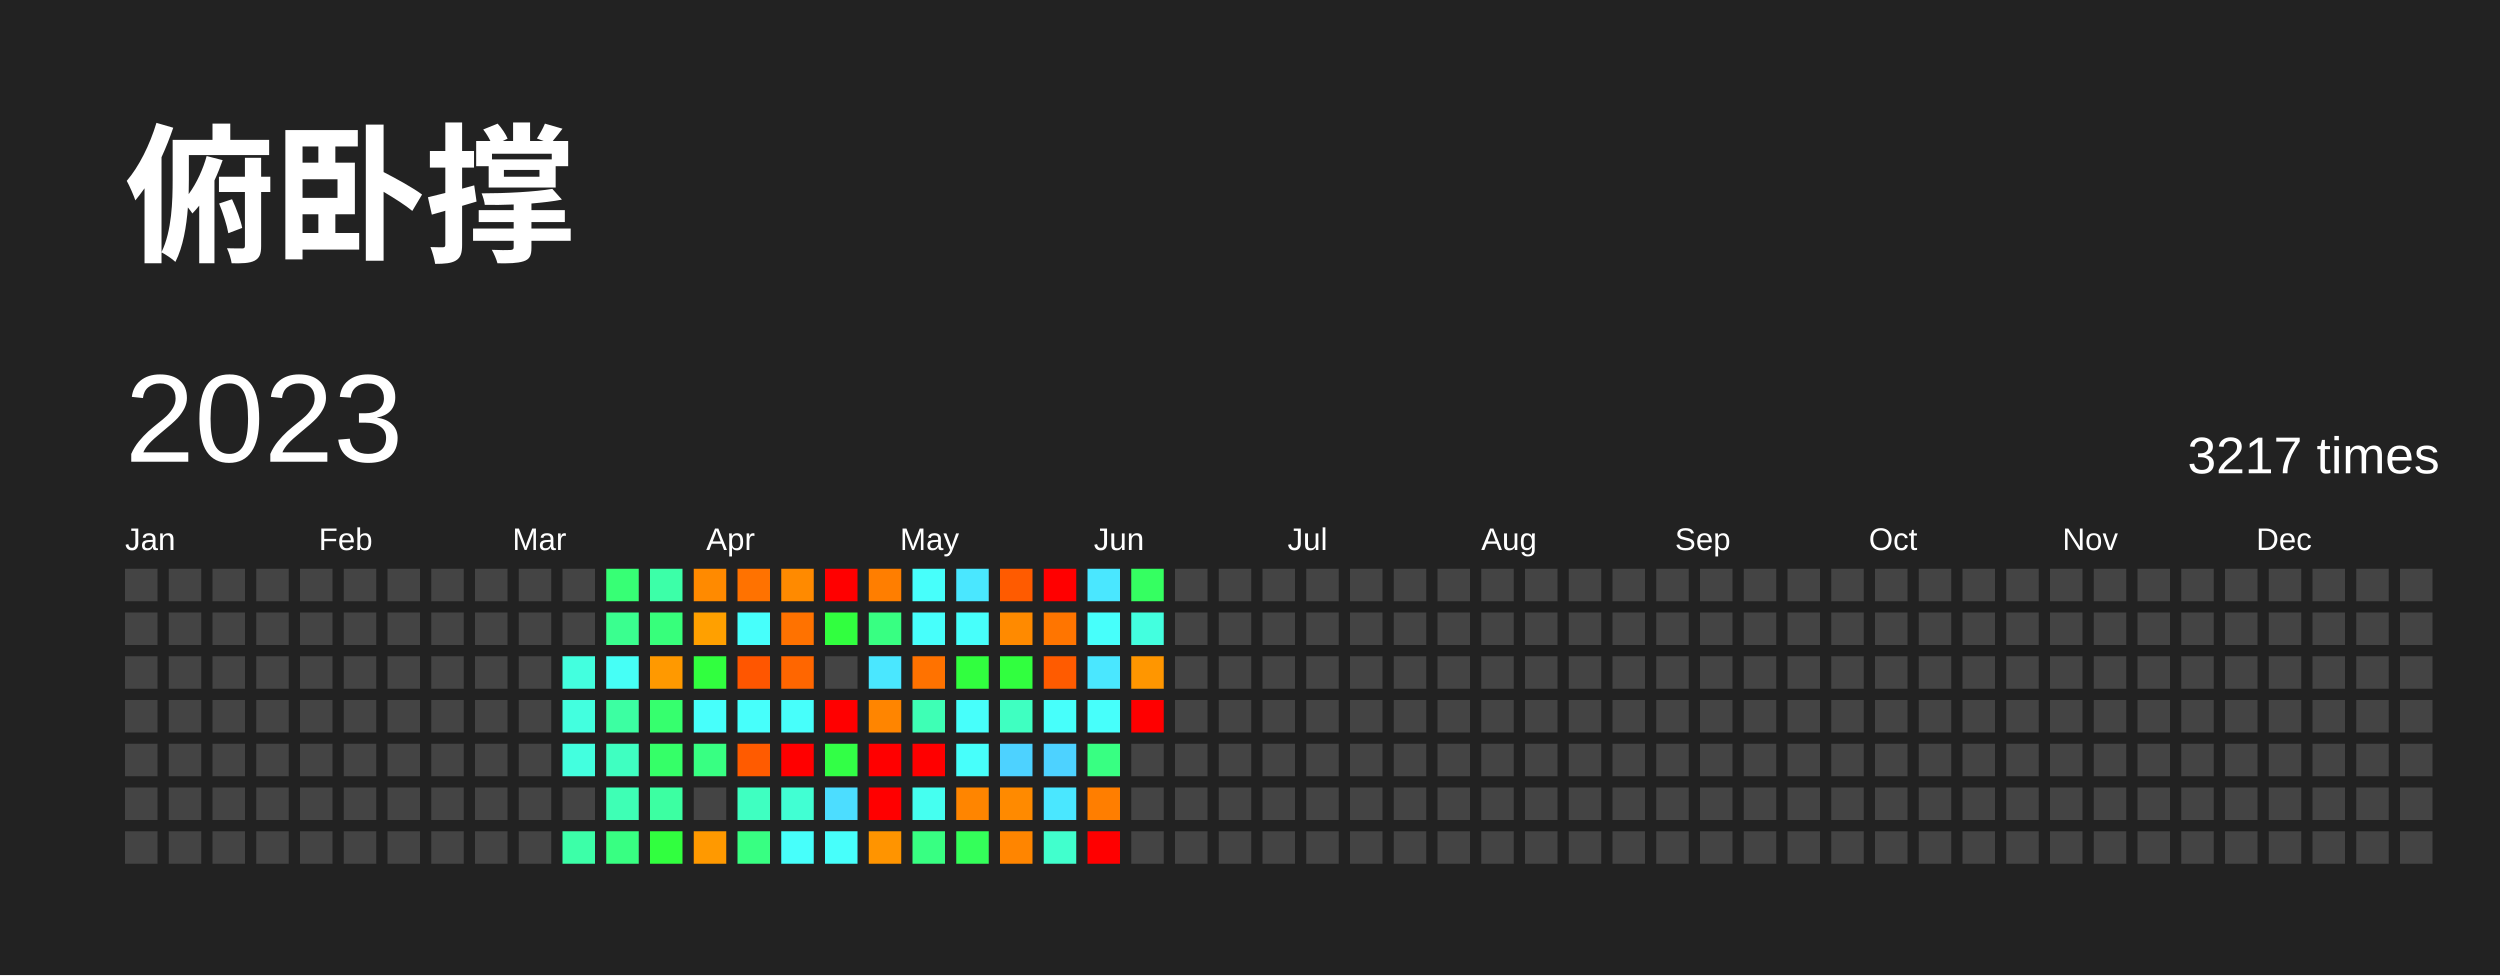
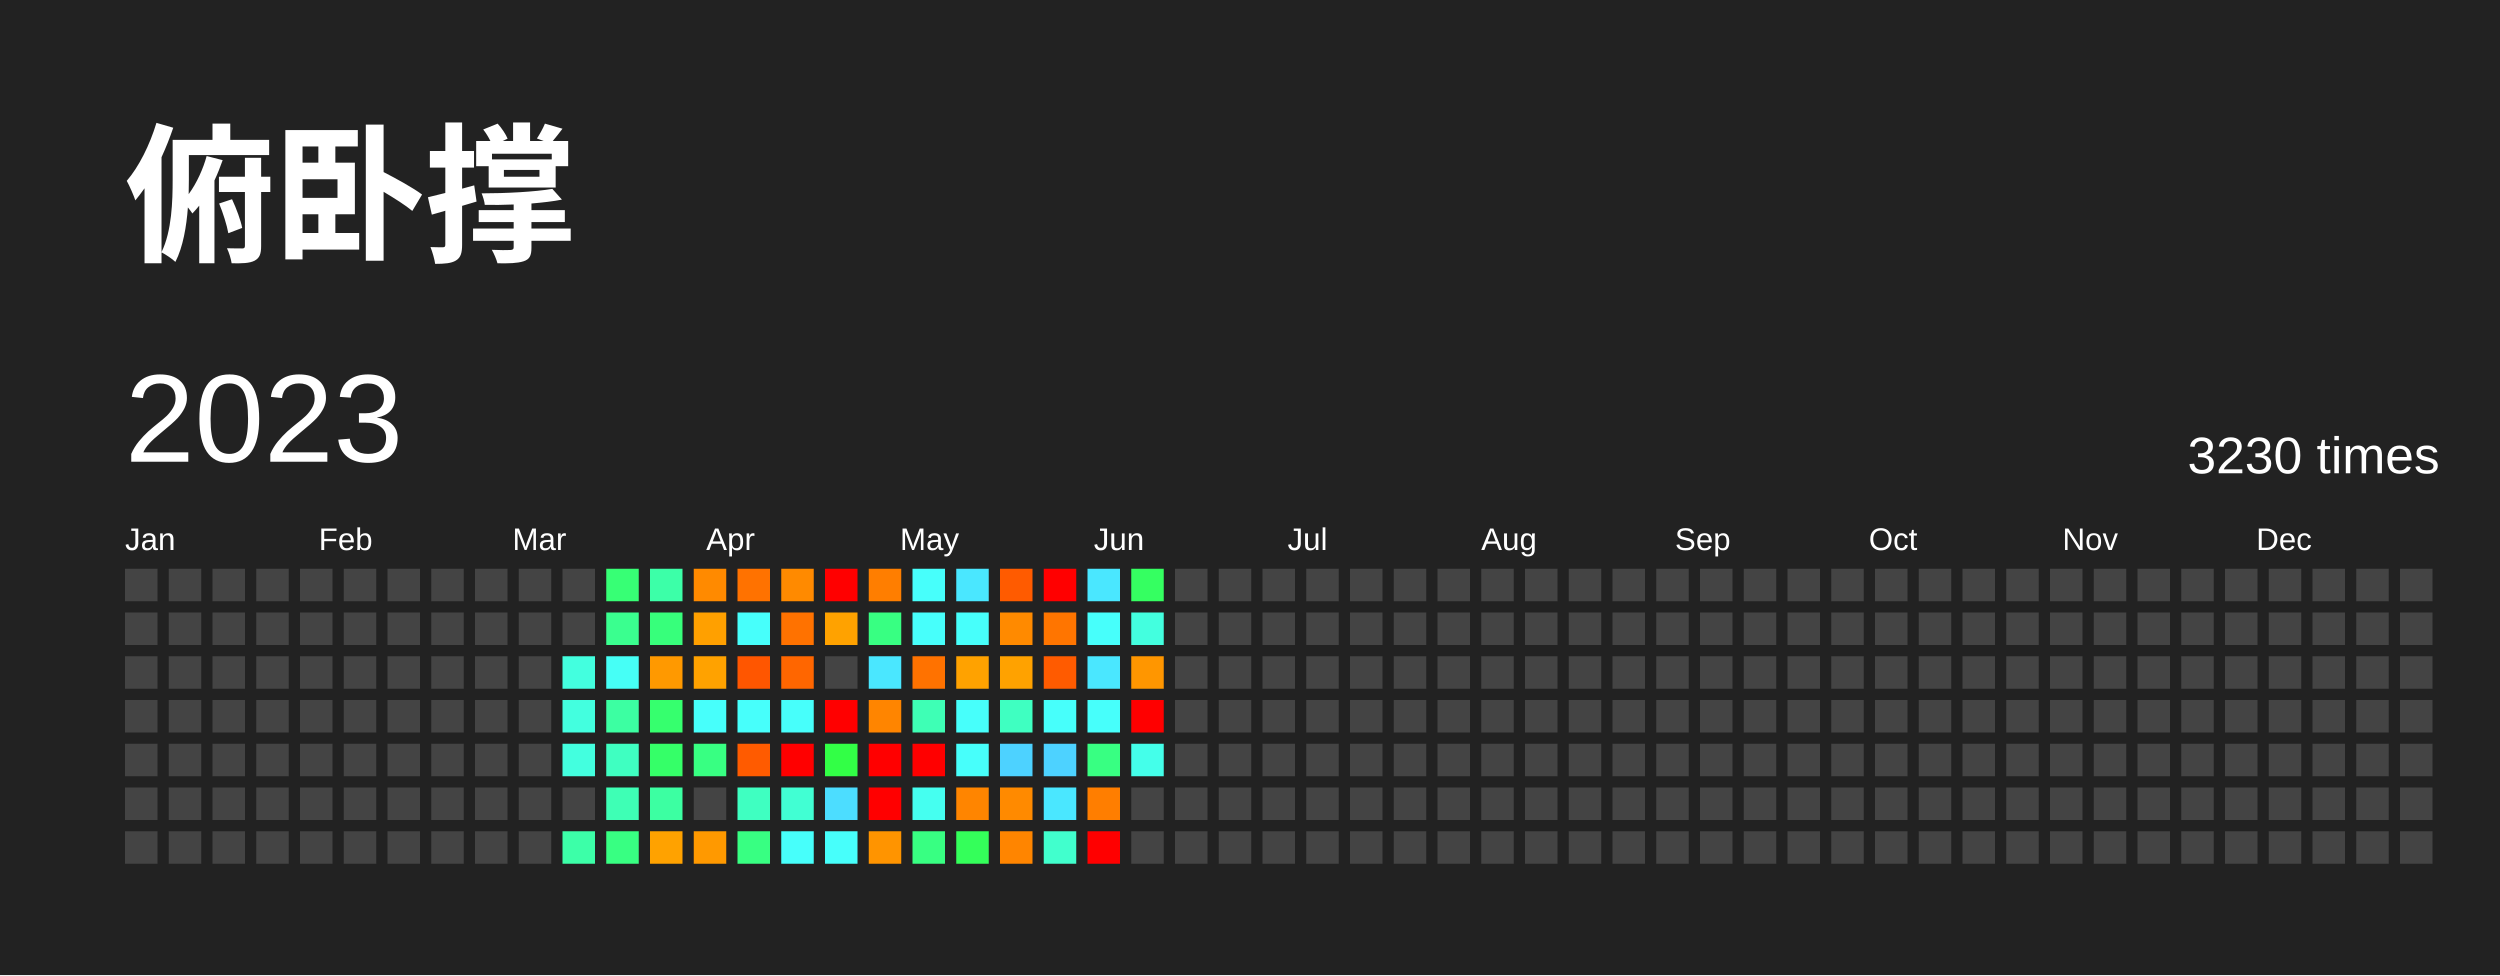
<svg xmlns="http://www.w3.org/2000/svg" baseProfile="full" height="78mm" version="1.1" viewBox="0,0,200,78" width="200mm">
  <defs />
  <rect fill="#222222" height="78" width="200" x="0" y="0" />
  <text fill="#FFFFFF" style="font-size:12px; font-family:Arial; font-weight:bold;" x="10" y="20">俯卧撑</text>
  <text dominant-baseline="hanging" fill="#FFFFFF" style="font-size:10.0px; font-family:Arial;" x="10" y="30">2023</text>
-   <text dominant-baseline="hanging" fill="#FFFFFF" style="font-size:4.125px; font-family:Arial;" x="175" y="35">3217 times</text>
+   <text dominant-baseline="hanging" fill="#FFFFFF" style="font-size:4.125px; font-family:Arial;" x="175" y="35">3230 times</text>
  <text fill="#FFFFFF" style="font-size:2.5px; font-family:Arial" x="10.0" y="44">Jan</text>
  <text fill="#FFFFFF" style="font-size:2.5px; font-family:Arial" x="25.5" y="44">Feb</text>
  <text fill="#FFFFFF" style="font-size:2.5px; font-family:Arial" x="41.0" y="44">Mar</text>
  <text fill="#FFFFFF" style="font-size:2.5px; font-family:Arial" x="56.5" y="44">Apr</text>
  <text fill="#FFFFFF" style="font-size:2.5px; font-family:Arial" x="72.0" y="44">May</text>
  <text fill="#FFFFFF" style="font-size:2.5px; font-family:Arial" x="87.5" y="44">Jun</text>
  <text fill="#FFFFFF" style="font-size:2.5px; font-family:Arial" x="103.0" y="44">Jul</text>
  <text fill="#FFFFFF" style="font-size:2.5px; font-family:Arial" x="118.5" y="44">Aug</text>
  <text fill="#FFFFFF" style="font-size:2.5px; font-family:Arial" x="134.0" y="44">Sep</text>
  <text fill="#FFFFFF" style="font-size:2.5px; font-family:Arial" x="149.5" y="44">Oct</text>
  <text fill="#FFFFFF" style="font-size:2.5px; font-family:Arial" x="165.0" y="44">Nov</text>
  <text fill="#FFFFFF" style="font-size:2.5px; font-family:Arial" x="180.5" y="44">Dec</text>
  <rect fill="#444444" height="2.6" width="2.6" x="10.0" y="45.5" />
  <rect fill="#444444" height="2.6" width="2.6" x="10.0" y="49.0" />
  <rect fill="#444444" height="2.6" width="2.6" x="10.0" y="52.5" />
  <rect fill="#444444" height="2.6" width="2.6" x="10.0" y="56.0" />
  <rect fill="#444444" height="2.6" width="2.6" x="10.0" y="59.5" />
  <rect fill="#444444" height="2.6" width="2.6" x="10.0" y="63.0" />
  <rect fill="#444444" height="2.6" width="2.6" x="10.0" y="66.5" />
  <rect fill="#444444" height="2.6" width="2.6" x="13.5" y="45.5" />
  <rect fill="#444444" height="2.6" width="2.6" x="13.5" y="49.0" />
  <rect fill="#444444" height="2.6" width="2.6" x="13.5" y="52.5" />
  <rect fill="#444444" height="2.6" width="2.6" x="13.5" y="56.0" />
  <rect fill="#444444" height="2.6" width="2.6" x="13.5" y="59.5" />
  <rect fill="#444444" height="2.6" width="2.6" x="13.5" y="63.0" />
  <rect fill="#444444" height="2.6" width="2.6" x="13.5" y="66.5" />
  <rect fill="#444444" height="2.6" width="2.6" x="17.0" y="45.5" />
  <rect fill="#444444" height="2.6" width="2.6" x="17.0" y="49.0" />
  <rect fill="#444444" height="2.6" width="2.6" x="17.0" y="52.5" />
  <rect fill="#444444" height="2.6" width="2.6" x="17.0" y="56.0" />
  <rect fill="#444444" height="2.6" width="2.6" x="17.0" y="59.5" />
  <rect fill="#444444" height="2.6" width="2.6" x="17.0" y="63.0" />
  <rect fill="#444444" height="2.6" width="2.6" x="17.0" y="66.5" />
  <rect fill="#444444" height="2.6" width="2.6" x="20.5" y="45.5" />
  <rect fill="#444444" height="2.6" width="2.6" x="20.5" y="49.0" />
  <rect fill="#444444" height="2.6" width="2.6" x="20.5" y="52.5" />
  <rect fill="#444444" height="2.6" width="2.6" x="20.5" y="56.0" />
  <rect fill="#444444" height="2.6" width="2.6" x="20.5" y="59.5" />
  <rect fill="#444444" height="2.6" width="2.6" x="20.5" y="63.0" />
  <rect fill="#444444" height="2.6" width="2.6" x="20.5" y="66.5" />
  <rect fill="#444444" height="2.6" width="2.6" x="24.0" y="45.5" />
  <rect fill="#444444" height="2.6" width="2.6" x="24.0" y="49.0" />
  <rect fill="#444444" height="2.6" width="2.6" x="24.0" y="52.5" />
  <rect fill="#444444" height="2.6" width="2.6" x="24.0" y="56.0" />
  <rect fill="#444444" height="2.6" width="2.6" x="24.0" y="59.5" />
  <rect fill="#444444" height="2.6" width="2.6" x="24.0" y="63.0" />
  <rect fill="#444444" height="2.6" width="2.6" x="24.0" y="66.5" />
  <rect fill="#444444" height="2.6" width="2.6" x="27.5" y="45.5" />
  <rect fill="#444444" height="2.6" width="2.6" x="27.5" y="49.0" />
  <rect fill="#444444" height="2.6" width="2.6" x="27.5" y="52.5" />
  <rect fill="#444444" height="2.6" width="2.6" x="27.5" y="56.0" />
  <rect fill="#444444" height="2.6" width="2.6" x="27.5" y="59.5" />
  <rect fill="#444444" height="2.6" width="2.6" x="27.5" y="63.0" />
  <rect fill="#444444" height="2.6" width="2.6" x="27.5" y="66.5" />
  <rect fill="#444444" height="2.6" width="2.6" x="31.0" y="45.5" />
  <rect fill="#444444" height="2.6" width="2.6" x="31.0" y="49.0" />
  <rect fill="#444444" height="2.6" width="2.6" x="31.0" y="52.5" />
  <rect fill="#444444" height="2.6" width="2.6" x="31.0" y="56.0" />
  <rect fill="#444444" height="2.6" width="2.6" x="31.0" y="59.5" />
  <rect fill="#444444" height="2.6" width="2.6" x="31.0" y="63.0" />
  <rect fill="#444444" height="2.6" width="2.6" x="31.0" y="66.5" />
  <rect fill="#444444" height="2.6" width="2.6" x="34.5" y="45.5" />
  <rect fill="#444444" height="2.6" width="2.6" x="34.5" y="49.0" />
  <rect fill="#444444" height="2.6" width="2.6" x="34.5" y="52.5" />
  <rect fill="#444444" height="2.6" width="2.6" x="34.5" y="56.0" />
  <rect fill="#444444" height="2.6" width="2.6" x="34.5" y="59.5" />
  <rect fill="#444444" height="2.6" width="2.6" x="34.5" y="63.0" />
  <rect fill="#444444" height="2.6" width="2.6" x="34.5" y="66.5" />
  <rect fill="#444444" height="2.6" width="2.6" x="38.0" y="45.5" />
  <rect fill="#444444" height="2.6" width="2.6" x="38.0" y="49.0" />
  <rect fill="#444444" height="2.6" width="2.6" x="38.0" y="52.5" />
  <rect fill="#444444" height="2.6" width="2.6" x="38.0" y="56.0" />
  <rect fill="#444444" height="2.6" width="2.6" x="38.0" y="59.5" />
  <rect fill="#444444" height="2.6" width="2.6" x="38.0" y="63.0" />
  <rect fill="#444444" height="2.6" width="2.6" x="38.0" y="66.5" />
  <rect fill="#444444" height="2.6" width="2.6" x="41.5" y="45.5" />
  <rect fill="#444444" height="2.6" width="2.6" x="41.5" y="49.0" />
  <rect fill="#444444" height="2.6" width="2.6" x="41.5" y="52.5" />
  <rect fill="#444444" height="2.6" width="2.6" x="41.5" y="56.0" />
  <rect fill="#444444" height="2.6" width="2.6" x="41.5" y="59.5" />
  <rect fill="#444444" height="2.6" width="2.6" x="41.5" y="63.0" />
  <rect fill="#444444" height="2.6" width="2.6" x="41.5" y="66.5" />
  <rect fill="#444444" height="2.6" width="2.6" x="45.0" y="45.5" />
  <rect fill="#444444" height="2.6" width="2.6" x="45.0" y="49.0" />
  <rect fill="#43ffdf" height="2.6" width="2.6" x="45.0" y="52.5" />
  <rect fill="#43ffdf" height="2.6" width="2.6" x="45.0" y="56.0" />
  <rect fill="#43ffdf" height="2.6" width="2.6" x="45.0" y="59.5" />
  <rect fill="#444444" height="2.6" width="2.6" x="45.0" y="63.0" />
  <rect fill="#3cffa8" height="2.6" width="2.6" x="45.0" y="66.5" />
  <rect fill="#37ff75" height="2.6" width="2.6" x="48.5" y="45.5" />
  <rect fill="#3aff8f" height="2.6" width="2.6" x="48.5" y="49.0" />
  <rect fill="#46fff6" height="2.6" width="2.6" x="48.5" y="52.5" />
  <rect fill="#3cffa2" height="2.6" width="2.6" x="48.5" y="56.0" />
  <rect fill="#3fffc1" height="2.6" width="2.6" x="48.5" y="59.5" />
  <rect fill="#3effb5" height="2.6" width="2.6" x="48.5" y="63.0" />
  <rect fill="#38ff82" height="2.6" width="2.6" x="48.5" y="66.5" />
  <rect fill="#3cffa8" height="2.6" width="2.6" x="52.0" y="45.5" />
  <rect fill="#37ff7b" height="2.6" width="2.6" x="52.0" y="49.0" />
  <rect fill="#ff9900" height="2.6" width="2.6" x="52.0" y="52.5" />
  <rect fill="#36ff6e" height="2.6" width="2.6" x="52.0" y="56.0" />
  <rect fill="#35ff68" height="2.6" width="2.6" x="52.0" y="59.5" />
  <rect fill="#3cffa2" height="2.6" width="2.6" x="52.0" y="63.0" />
-   <rect fill="#31ff3f" height="2.6" width="2.6" x="52.0" y="66.5" />
+   <rect fill="#ffa200" height="2.6" width="2.6" x="52.0" y="66.5" />
  <rect fill="#ff8a00" height="2.6" width="2.6" x="55.5" y="45.5" />
  <rect fill="#ffa000" height="2.6" width="2.6" x="55.5" y="49.0" />
-   <rect fill="#31ff3f" height="2.6" width="2.6" x="55.5" y="52.5" />
+   <rect fill="#ffa200" height="2.6" width="2.6" x="55.5" y="52.5" />
  <rect fill="#47fffb" height="2.6" width="2.6" x="55.5" y="56.0" />
  <rect fill="#38ff82" height="2.6" width="2.6" x="55.5" y="59.5" />
  <rect fill="#444444" height="2.6" width="2.6" x="55.5" y="63.0" />
  <rect fill="#ff9900" height="2.6" width="2.6" x="55.5" y="66.5" />
  <rect fill="#ff7200" height="2.6" width="2.6" x="59.0" y="45.5" />
  <rect fill="#47fffb" height="2.6" width="2.6" x="59.0" y="49.0" />
  <rect fill="#ff5600" height="2.6" width="2.6" x="59.0" y="52.5" />
  <rect fill="#47fffb" height="2.6" width="2.6" x="59.0" y="56.0" />
  <rect fill="#ff5b00" height="2.6" width="2.6" x="59.0" y="59.5" />
  <rect fill="#3fffc1" height="2.6" width="2.6" x="59.0" y="63.0" />
  <rect fill="#38ff82" height="2.6" width="2.6" x="59.0" y="66.5" />
  <rect fill="#ff8a00" height="2.6" width="2.6" x="62.5" y="45.5" />
  <rect fill="#ff7200" height="2.6" width="2.6" x="62.5" y="49.0" />
  <rect fill="#ff6600" height="2.6" width="2.6" x="62.5" y="52.5" />
  <rect fill="#47fffb" height="2.6" width="2.6" x="62.5" y="56.0" />
  <rect fill="red" height="2.6" width="2.6" x="62.5" y="59.5" />
  <rect fill="#41ffd3" height="2.6" width="2.6" x="62.5" y="63.0" />
  <rect fill="#47fffb" height="2.6" width="2.6" x="62.5" y="66.5" />
  <rect fill="red" height="2.6" width="2.6" x="66.0" y="45.5" />
-   <rect fill="#31ff3f" height="2.6" width="2.6" x="66.0" y="49.0" />
+   <rect fill="#ffa200" height="2.6" width="2.6" x="66.0" y="49.0" />
  <rect fill="#444444" height="2.6" width="2.6" x="66.0" y="52.5" />
  <rect fill="red" height="2.6" width="2.6" x="66.0" y="56.0" />
  <rect fill="#32ff46" height="2.6" width="2.6" x="66.0" y="59.5" />
  <rect fill="#4cddff" height="2.6" width="2.6" x="66.0" y="63.0" />
  <rect fill="#47fffb" height="2.6" width="2.6" x="66.0" y="66.5" />
  <rect fill="#ff7e00" height="2.6" width="2.6" x="69.5" y="45.5" />
  <rect fill="#38ff82" height="2.6" width="2.6" x="69.5" y="49.0" />
  <rect fill="#4ae7ff" height="2.6" width="2.6" x="69.5" y="52.5" />
  <rect fill="#ff8500" height="2.6" width="2.6" x="69.5" y="56.0" />
  <rect fill="red" height="2.6" width="2.6" x="69.5" y="59.5" />
  <rect fill="red" height="2.6" width="2.6" x="69.5" y="63.0" />
  <rect fill="#ff9400" height="2.6" width="2.6" x="69.5" y="66.5" />
  <rect fill="#47fffb" height="2.6" width="2.6" x="73.0" y="45.5" />
  <rect fill="#47fffb" height="2.6" width="2.6" x="73.0" y="49.0" />
  <rect fill="#ff7200" height="2.6" width="2.6" x="73.0" y="52.5" />
  <rect fill="#3effb5" height="2.6" width="2.6" x="73.0" y="56.0" />
  <rect fill="red" height="2.6" width="2.6" x="73.0" y="59.5" />
  <rect fill="#45fff0" height="2.6" width="2.6" x="73.0" y="63.0" />
  <rect fill="#38ff82" height="2.6" width="2.6" x="73.0" y="66.5" />
  <rect fill="#4ae7ff" height="2.6" width="2.6" x="76.5" y="45.5" />
  <rect fill="#47fffb" height="2.6" width="2.6" x="76.5" y="49.0" />
-   <rect fill="#31ff3f" height="2.6" width="2.6" x="76.5" y="52.5" />
+   <rect fill="#ffa200" height="2.6" width="2.6" x="76.5" y="52.5" />
  <rect fill="#47fffb" height="2.6" width="2.6" x="76.5" y="56.0" />
  <rect fill="#47fffb" height="2.6" width="2.6" x="76.5" y="59.5" />
  <rect fill="#ff8500" height="2.6" width="2.6" x="76.5" y="63.0" />
  <rect fill="#34ff5a" height="2.6" width="2.6" x="76.5" y="66.5" />
  <rect fill="#ff5b00" height="2.6" width="2.6" x="80.0" y="45.5" />
  <rect fill="#ff8a00" height="2.6" width="2.6" x="80.0" y="49.0" />
-   <rect fill="#31ff3f" height="2.6" width="2.6" x="80.0" y="52.5" />
+   <rect fill="#ffa200" height="2.6" width="2.6" x="80.0" y="52.5" />
  <rect fill="#3fffc1" height="2.6" width="2.6" x="80.0" y="56.0" />
  <rect fill="#4dd2ff" height="2.6" width="2.6" x="80.0" y="59.5" />
  <rect fill="#ff8a00" height="2.6" width="2.6" x="80.0" y="63.0" />
  <rect fill="#ff8500" height="2.6" width="2.6" x="80.0" y="66.5" />
  <rect fill="red" height="2.6" width="2.6" x="83.5" y="45.5" />
  <rect fill="#ff7500" height="2.6" width="2.6" x="83.5" y="49.0" />
  <rect fill="#ff5b00" height="2.6" width="2.6" x="83.5" y="52.5" />
  <rect fill="#47fffb" height="2.6" width="2.6" x="83.5" y="56.0" />
  <rect fill="#4dd2ff" height="2.6" width="2.6" x="83.5" y="59.5" />
  <rect fill="#4ae7ff" height="2.6" width="2.6" x="83.5" y="63.0" />
  <rect fill="#41ffcd" height="2.6" width="2.6" x="83.5" y="66.5" />
  <rect fill="#4ae7ff" height="2.6" width="2.6" x="87.0" y="45.5" />
  <rect fill="#47fffb" height="2.6" width="2.6" x="87.0" y="49.0" />
  <rect fill="#4ae7ff" height="2.6" width="2.6" x="87.0" y="52.5" />
  <rect fill="#47fffb" height="2.6" width="2.6" x="87.0" y="56.0" />
  <rect fill="#38ff82" height="2.6" width="2.6" x="87.0" y="59.5" />
  <rect fill="#ff7e00" height="2.6" width="2.6" x="87.0" y="63.0" />
  <rect fill="red" height="2.6" width="2.6" x="87.0" y="66.5" />
  <rect fill="#35ff61" height="2.6" width="2.6" x="90.5" y="45.5" />
  <rect fill="#43ffdf" height="2.6" width="2.6" x="90.5" y="49.0" />
  <rect fill="#ff9600" height="2.6" width="2.6" x="90.5" y="52.5" />
  <rect fill="red" height="2.6" width="2.6" x="90.5" y="56.0" />
-   <rect fill="#444444" height="2.6" width="2.6" x="90.5" y="59.5" />
+   <rect fill="#44ffea" height="2.6" width="2.6" x="90.5" y="59.5" />
  <rect fill="#444444" height="2.6" width="2.6" x="90.5" y="63.0" />
  <rect fill="#444444" height="2.6" width="2.6" x="90.5" y="66.5" />
  <rect fill="#444444" height="2.6" width="2.6" x="94.0" y="45.5" />
  <rect fill="#444444" height="2.6" width="2.6" x="94.0" y="49.0" />
  <rect fill="#444444" height="2.6" width="2.6" x="94.0" y="52.5" />
  <rect fill="#444444" height="2.6" width="2.6" x="94.0" y="56.0" />
  <rect fill="#444444" height="2.6" width="2.6" x="94.0" y="59.5" />
  <rect fill="#444444" height="2.6" width="2.6" x="94.0" y="63.0" />
  <rect fill="#444444" height="2.6" width="2.6" x="94.0" y="66.5" />
  <rect fill="#444444" height="2.6" width="2.6" x="97.5" y="45.5" />
  <rect fill="#444444" height="2.6" width="2.6" x="97.5" y="49.0" />
  <rect fill="#444444" height="2.6" width="2.6" x="97.5" y="52.5" />
  <rect fill="#444444" height="2.6" width="2.6" x="97.5" y="56.0" />
  <rect fill="#444444" height="2.6" width="2.6" x="97.5" y="59.5" />
  <rect fill="#444444" height="2.6" width="2.6" x="97.5" y="63.0" />
  <rect fill="#444444" height="2.6" width="2.6" x="97.5" y="66.5" />
  <rect fill="#444444" height="2.6" width="2.6" x="101.0" y="45.5" />
  <rect fill="#444444" height="2.6" width="2.6" x="101.0" y="49.0" />
  <rect fill="#444444" height="2.6" width="2.6" x="101.0" y="52.5" />
  <rect fill="#444444" height="2.6" width="2.6" x="101.0" y="56.0" />
  <rect fill="#444444" height="2.6" width="2.6" x="101.0" y="59.5" />
  <rect fill="#444444" height="2.6" width="2.6" x="101.0" y="63.0" />
  <rect fill="#444444" height="2.6" width="2.6" x="101.0" y="66.5" />
  <rect fill="#444444" height="2.6" width="2.6" x="104.5" y="45.5" />
  <rect fill="#444444" height="2.6" width="2.6" x="104.5" y="49.0" />
  <rect fill="#444444" height="2.6" width="2.6" x="104.5" y="52.5" />
  <rect fill="#444444" height="2.6" width="2.6" x="104.5" y="56.0" />
  <rect fill="#444444" height="2.6" width="2.6" x="104.5" y="59.5" />
  <rect fill="#444444" height="2.6" width="2.6" x="104.5" y="63.0" />
  <rect fill="#444444" height="2.6" width="2.6" x="104.5" y="66.5" />
  <rect fill="#444444" height="2.6" width="2.6" x="108.0" y="45.5" />
  <rect fill="#444444" height="2.6" width="2.6" x="108.0" y="49.0" />
  <rect fill="#444444" height="2.6" width="2.6" x="108.0" y="52.5" />
  <rect fill="#444444" height="2.6" width="2.6" x="108.0" y="56.0" />
  <rect fill="#444444" height="2.6" width="2.6" x="108.0" y="59.5" />
  <rect fill="#444444" height="2.6" width="2.6" x="108.0" y="63.0" />
  <rect fill="#444444" height="2.6" width="2.6" x="108.0" y="66.5" />
  <rect fill="#444444" height="2.6" width="2.6" x="111.5" y="45.5" />
  <rect fill="#444444" height="2.6" width="2.6" x="111.5" y="49.0" />
  <rect fill="#444444" height="2.6" width="2.6" x="111.5" y="52.5" />
  <rect fill="#444444" height="2.6" width="2.6" x="111.5" y="56.0" />
  <rect fill="#444444" height="2.6" width="2.6" x="111.5" y="59.5" />
  <rect fill="#444444" height="2.6" width="2.6" x="111.5" y="63.0" />
  <rect fill="#444444" height="2.6" width="2.6" x="111.5" y="66.5" />
  <rect fill="#444444" height="2.6" width="2.6" x="115.0" y="45.5" />
  <rect fill="#444444" height="2.6" width="2.6" x="115.0" y="49.0" />
  <rect fill="#444444" height="2.6" width="2.6" x="115.0" y="52.5" />
  <rect fill="#444444" height="2.6" width="2.6" x="115.0" y="56.0" />
  <rect fill="#444444" height="2.6" width="2.6" x="115.0" y="59.5" />
  <rect fill="#444444" height="2.6" width="2.6" x="115.0" y="63.0" />
  <rect fill="#444444" height="2.6" width="2.6" x="115.0" y="66.5" />
  <rect fill="#444444" height="2.6" width="2.6" x="118.5" y="45.5" />
  <rect fill="#444444" height="2.6" width="2.6" x="118.5" y="49.0" />
  <rect fill="#444444" height="2.6" width="2.6" x="118.5" y="52.5" />
  <rect fill="#444444" height="2.6" width="2.6" x="118.5" y="56.0" />
  <rect fill="#444444" height="2.6" width="2.6" x="118.5" y="59.5" />
  <rect fill="#444444" height="2.6" width="2.6" x="118.5" y="63.0" />
  <rect fill="#444444" height="2.6" width="2.6" x="118.5" y="66.5" />
  <rect fill="#444444" height="2.6" width="2.6" x="122.0" y="45.5" />
  <rect fill="#444444" height="2.6" width="2.6" x="122.0" y="49.0" />
  <rect fill="#444444" height="2.6" width="2.6" x="122.0" y="52.5" />
  <rect fill="#444444" height="2.6" width="2.6" x="122.0" y="56.0" />
  <rect fill="#444444" height="2.6" width="2.6" x="122.0" y="59.5" />
  <rect fill="#444444" height="2.6" width="2.6" x="122.0" y="63.0" />
  <rect fill="#444444" height="2.6" width="2.6" x="122.0" y="66.5" />
  <rect fill="#444444" height="2.6" width="2.6" x="125.5" y="45.5" />
  <rect fill="#444444" height="2.6" width="2.6" x="125.5" y="49.0" />
  <rect fill="#444444" height="2.6" width="2.6" x="125.5" y="52.5" />
  <rect fill="#444444" height="2.6" width="2.6" x="125.5" y="56.0" />
  <rect fill="#444444" height="2.6" width="2.6" x="125.5" y="59.5" />
  <rect fill="#444444" height="2.6" width="2.6" x="125.5" y="63.0" />
  <rect fill="#444444" height="2.6" width="2.6" x="125.5" y="66.5" />
  <rect fill="#444444" height="2.6" width="2.6" x="129.0" y="45.5" />
  <rect fill="#444444" height="2.6" width="2.6" x="129.0" y="49.0" />
  <rect fill="#444444" height="2.6" width="2.6" x="129.0" y="52.5" />
  <rect fill="#444444" height="2.6" width="2.6" x="129.0" y="56.0" />
  <rect fill="#444444" height="2.6" width="2.6" x="129.0" y="59.5" />
  <rect fill="#444444" height="2.6" width="2.6" x="129.0" y="63.0" />
  <rect fill="#444444" height="2.6" width="2.6" x="129.0" y="66.5" />
  <rect fill="#444444" height="2.6" width="2.6" x="132.5" y="45.5" />
  <rect fill="#444444" height="2.6" width="2.6" x="132.5" y="49.0" />
  <rect fill="#444444" height="2.6" width="2.6" x="132.5" y="52.5" />
  <rect fill="#444444" height="2.6" width="2.6" x="132.5" y="56.0" />
  <rect fill="#444444" height="2.6" width="2.6" x="132.5" y="59.5" />
  <rect fill="#444444" height="2.6" width="2.6" x="132.5" y="63.0" />
  <rect fill="#444444" height="2.6" width="2.6" x="132.5" y="66.5" />
  <rect fill="#444444" height="2.6" width="2.6" x="136.0" y="45.5" />
  <rect fill="#444444" height="2.6" width="2.6" x="136.0" y="49.0" />
  <rect fill="#444444" height="2.6" width="2.6" x="136.0" y="52.5" />
  <rect fill="#444444" height="2.6" width="2.6" x="136.0" y="56.0" />
  <rect fill="#444444" height="2.6" width="2.6" x="136.0" y="59.5" />
  <rect fill="#444444" height="2.6" width="2.6" x="136.0" y="63.0" />
  <rect fill="#444444" height="2.6" width="2.6" x="136.0" y="66.5" />
  <rect fill="#444444" height="2.6" width="2.6" x="139.5" y="45.5" />
  <rect fill="#444444" height="2.6" width="2.6" x="139.5" y="49.0" />
  <rect fill="#444444" height="2.6" width="2.6" x="139.5" y="52.5" />
  <rect fill="#444444" height="2.6" width="2.6" x="139.5" y="56.0" />
  <rect fill="#444444" height="2.6" width="2.6" x="139.5" y="59.5" />
  <rect fill="#444444" height="2.6" width="2.6" x="139.5" y="63.0" />
  <rect fill="#444444" height="2.6" width="2.6" x="139.5" y="66.5" />
  <rect fill="#444444" height="2.6" width="2.6" x="143.0" y="45.5" />
  <rect fill="#444444" height="2.6" width="2.6" x="143.0" y="49.0" />
  <rect fill="#444444" height="2.6" width="2.6" x="143.0" y="52.5" />
  <rect fill="#444444" height="2.6" width="2.6" x="143.0" y="56.0" />
  <rect fill="#444444" height="2.6" width="2.6" x="143.0" y="59.5" />
  <rect fill="#444444" height="2.6" width="2.6" x="143.0" y="63.0" />
  <rect fill="#444444" height="2.6" width="2.6" x="143.0" y="66.5" />
  <rect fill="#444444" height="2.6" width="2.6" x="146.5" y="45.5" />
  <rect fill="#444444" height="2.6" width="2.6" x="146.5" y="49.0" />
  <rect fill="#444444" height="2.6" width="2.6" x="146.5" y="52.5" />
  <rect fill="#444444" height="2.6" width="2.6" x="146.5" y="56.0" />
  <rect fill="#444444" height="2.6" width="2.6" x="146.5" y="59.5" />
  <rect fill="#444444" height="2.6" width="2.6" x="146.5" y="63.0" />
  <rect fill="#444444" height="2.6" width="2.6" x="146.5" y="66.5" />
  <rect fill="#444444" height="2.6" width="2.6" x="150.0" y="45.5" />
  <rect fill="#444444" height="2.6" width="2.6" x="150.0" y="49.0" />
  <rect fill="#444444" height="2.6" width="2.6" x="150.0" y="52.5" />
  <rect fill="#444444" height="2.6" width="2.6" x="150.0" y="56.0" />
  <rect fill="#444444" height="2.6" width="2.6" x="150.0" y="59.5" />
  <rect fill="#444444" height="2.6" width="2.6" x="150.0" y="63.0" />
  <rect fill="#444444" height="2.6" width="2.6" x="150.0" y="66.5" />
  <rect fill="#444444" height="2.6" width="2.6" x="153.5" y="45.5" />
  <rect fill="#444444" height="2.6" width="2.6" x="153.5" y="49.0" />
  <rect fill="#444444" height="2.6" width="2.6" x="153.5" y="52.5" />
  <rect fill="#444444" height="2.6" width="2.6" x="153.5" y="56.0" />
  <rect fill="#444444" height="2.6" width="2.6" x="153.5" y="59.5" />
  <rect fill="#444444" height="2.6" width="2.6" x="153.5" y="63.0" />
  <rect fill="#444444" height="2.6" width="2.6" x="153.5" y="66.5" />
  <rect fill="#444444" height="2.6" width="2.6" x="157.0" y="45.5" />
  <rect fill="#444444" height="2.6" width="2.6" x="157.0" y="49.0" />
  <rect fill="#444444" height="2.6" width="2.6" x="157.0" y="52.5" />
  <rect fill="#444444" height="2.6" width="2.6" x="157.0" y="56.0" />
  <rect fill="#444444" height="2.6" width="2.6" x="157.0" y="59.5" />
  <rect fill="#444444" height="2.6" width="2.6" x="157.0" y="63.0" />
  <rect fill="#444444" height="2.6" width="2.6" x="157.0" y="66.5" />
  <rect fill="#444444" height="2.6" width="2.6" x="160.5" y="45.5" />
  <rect fill="#444444" height="2.6" width="2.6" x="160.5" y="49.0" />
  <rect fill="#444444" height="2.6" width="2.6" x="160.5" y="52.5" />
  <rect fill="#444444" height="2.6" width="2.6" x="160.5" y="56.0" />
  <rect fill="#444444" height="2.6" width="2.6" x="160.5" y="59.5" />
  <rect fill="#444444" height="2.6" width="2.6" x="160.5" y="63.0" />
  <rect fill="#444444" height="2.6" width="2.6" x="160.5" y="66.5" />
  <rect fill="#444444" height="2.6" width="2.6" x="164.0" y="45.5" />
  <rect fill="#444444" height="2.6" width="2.6" x="164.0" y="49.0" />
  <rect fill="#444444" height="2.6" width="2.6" x="164.0" y="52.5" />
  <rect fill="#444444" height="2.6" width="2.6" x="164.0" y="56.0" />
  <rect fill="#444444" height="2.6" width="2.6" x="164.0" y="59.5" />
  <rect fill="#444444" height="2.6" width="2.6" x="164.0" y="63.0" />
  <rect fill="#444444" height="2.6" width="2.6" x="164.0" y="66.5" />
  <rect fill="#444444" height="2.6" width="2.6" x="167.5" y="45.5" />
  <rect fill="#444444" height="2.6" width="2.6" x="167.5" y="49.0" />
  <rect fill="#444444" height="2.6" width="2.6" x="167.5" y="52.5" />
  <rect fill="#444444" height="2.6" width="2.6" x="167.5" y="56.0" />
  <rect fill="#444444" height="2.6" width="2.6" x="167.5" y="59.5" />
  <rect fill="#444444" height="2.6" width="2.6" x="167.5" y="63.0" />
  <rect fill="#444444" height="2.6" width="2.6" x="167.5" y="66.5" />
  <rect fill="#444444" height="2.6" width="2.6" x="171.0" y="45.5" />
  <rect fill="#444444" height="2.6" width="2.6" x="171.0" y="49.0" />
  <rect fill="#444444" height="2.6" width="2.6" x="171.0" y="52.5" />
  <rect fill="#444444" height="2.6" width="2.6" x="171.0" y="56.0" />
  <rect fill="#444444" height="2.6" width="2.6" x="171.0" y="59.5" />
  <rect fill="#444444" height="2.6" width="2.6" x="171.0" y="63.0" />
  <rect fill="#444444" height="2.6" width="2.6" x="171.0" y="66.5" />
  <rect fill="#444444" height="2.6" width="2.6" x="174.5" y="45.5" />
  <rect fill="#444444" height="2.6" width="2.6" x="174.5" y="49.0" />
  <rect fill="#444444" height="2.6" width="2.6" x="174.5" y="52.5" />
  <rect fill="#444444" height="2.6" width="2.6" x="174.5" y="56.0" />
  <rect fill="#444444" height="2.6" width="2.6" x="174.5" y="59.5" />
  <rect fill="#444444" height="2.6" width="2.6" x="174.5" y="63.0" />
  <rect fill="#444444" height="2.6" width="2.6" x="174.5" y="66.5" />
  <rect fill="#444444" height="2.6" width="2.6" x="178.0" y="45.5" />
  <rect fill="#444444" height="2.6" width="2.6" x="178.0" y="49.0" />
  <rect fill="#444444" height="2.6" width="2.6" x="178.0" y="52.5" />
  <rect fill="#444444" height="2.6" width="2.6" x="178.0" y="56.0" />
  <rect fill="#444444" height="2.6" width="2.6" x="178.0" y="59.5" />
  <rect fill="#444444" height="2.6" width="2.6" x="178.0" y="63.0" />
  <rect fill="#444444" height="2.6" width="2.6" x="178.0" y="66.5" />
  <rect fill="#444444" height="2.6" width="2.6" x="181.5" y="45.5" />
  <rect fill="#444444" height="2.6" width="2.6" x="181.5" y="49.0" />
  <rect fill="#444444" height="2.6" width="2.6" x="181.5" y="52.5" />
  <rect fill="#444444" height="2.6" width="2.6" x="181.5" y="56.0" />
  <rect fill="#444444" height="2.6" width="2.6" x="181.5" y="59.5" />
  <rect fill="#444444" height="2.6" width="2.6" x="181.5" y="63.0" />
  <rect fill="#444444" height="2.6" width="2.6" x="181.5" y="66.5" />
  <rect fill="#444444" height="2.6" width="2.6" x="185.0" y="45.5" />
  <rect fill="#444444" height="2.6" width="2.6" x="185.0" y="49.0" />
  <rect fill="#444444" height="2.6" width="2.6" x="185.0" y="52.5" />
  <rect fill="#444444" height="2.6" width="2.6" x="185.0" y="56.0" />
  <rect fill="#444444" height="2.6" width="2.6" x="185.0" y="59.5" />
  <rect fill="#444444" height="2.6" width="2.6" x="185.0" y="63.0" />
  <rect fill="#444444" height="2.6" width="2.6" x="185.0" y="66.5" />
  <rect fill="#444444" height="2.6" width="2.6" x="188.5" y="45.5" />
  <rect fill="#444444" height="2.6" width="2.6" x="188.5" y="49.0" />
  <rect fill="#444444" height="2.6" width="2.6" x="188.5" y="52.5" />
  <rect fill="#444444" height="2.6" width="2.6" x="188.5" y="56.0" />
  <rect fill="#444444" height="2.6" width="2.6" x="188.5" y="59.5" />
  <rect fill="#444444" height="2.6" width="2.6" x="188.5" y="63.0" />
  <rect fill="#444444" height="2.6" width="2.6" x="188.5" y="66.5" />
  <rect fill="#444444" height="2.6" width="2.6" x="192.0" y="45.5" />
  <rect fill="#444444" height="2.6" width="2.6" x="192.0" y="49.0" />
  <rect fill="#444444" height="2.6" width="2.6" x="192.0" y="52.5" />
  <rect fill="#444444" height="2.6" width="2.6" x="192.0" y="56.0" />
  <rect fill="#444444" height="2.6" width="2.6" x="192.0" y="59.5" />
  <rect fill="#444444" height="2.6" width="2.6" x="192.0" y="63.0" />
  <rect fill="#444444" height="2.6" width="2.6" x="192.0" y="66.5" />
</svg>
